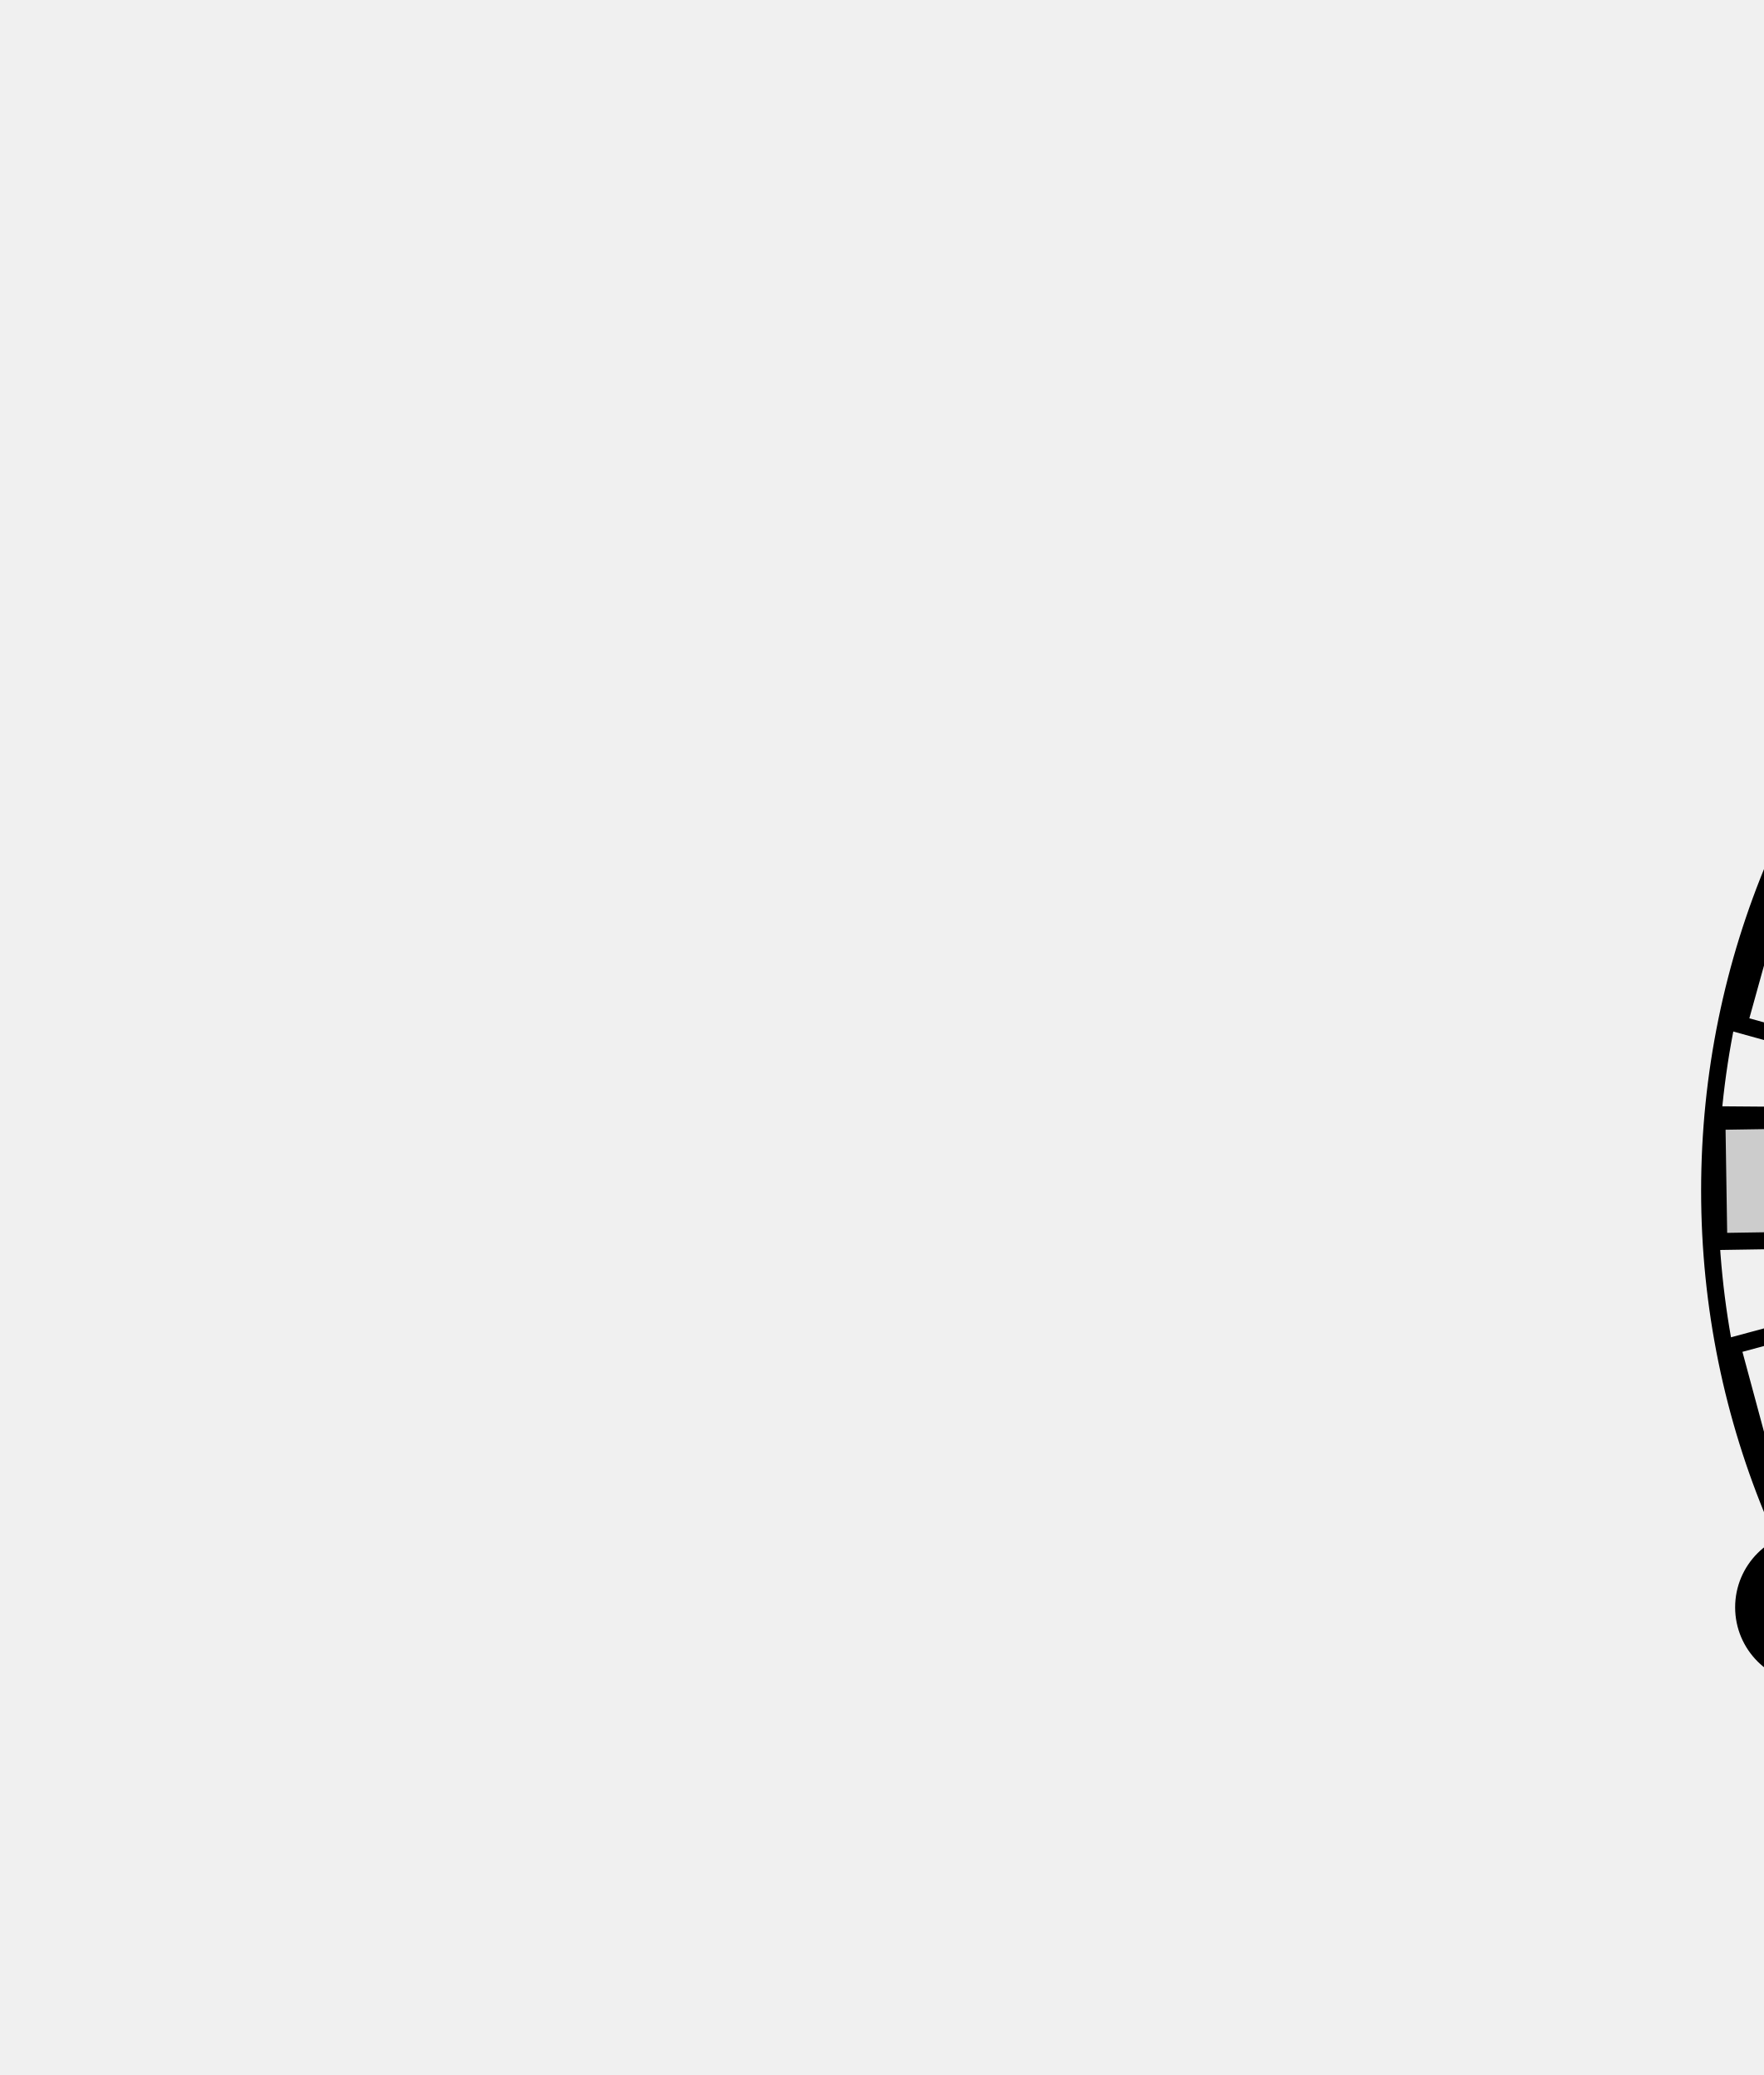
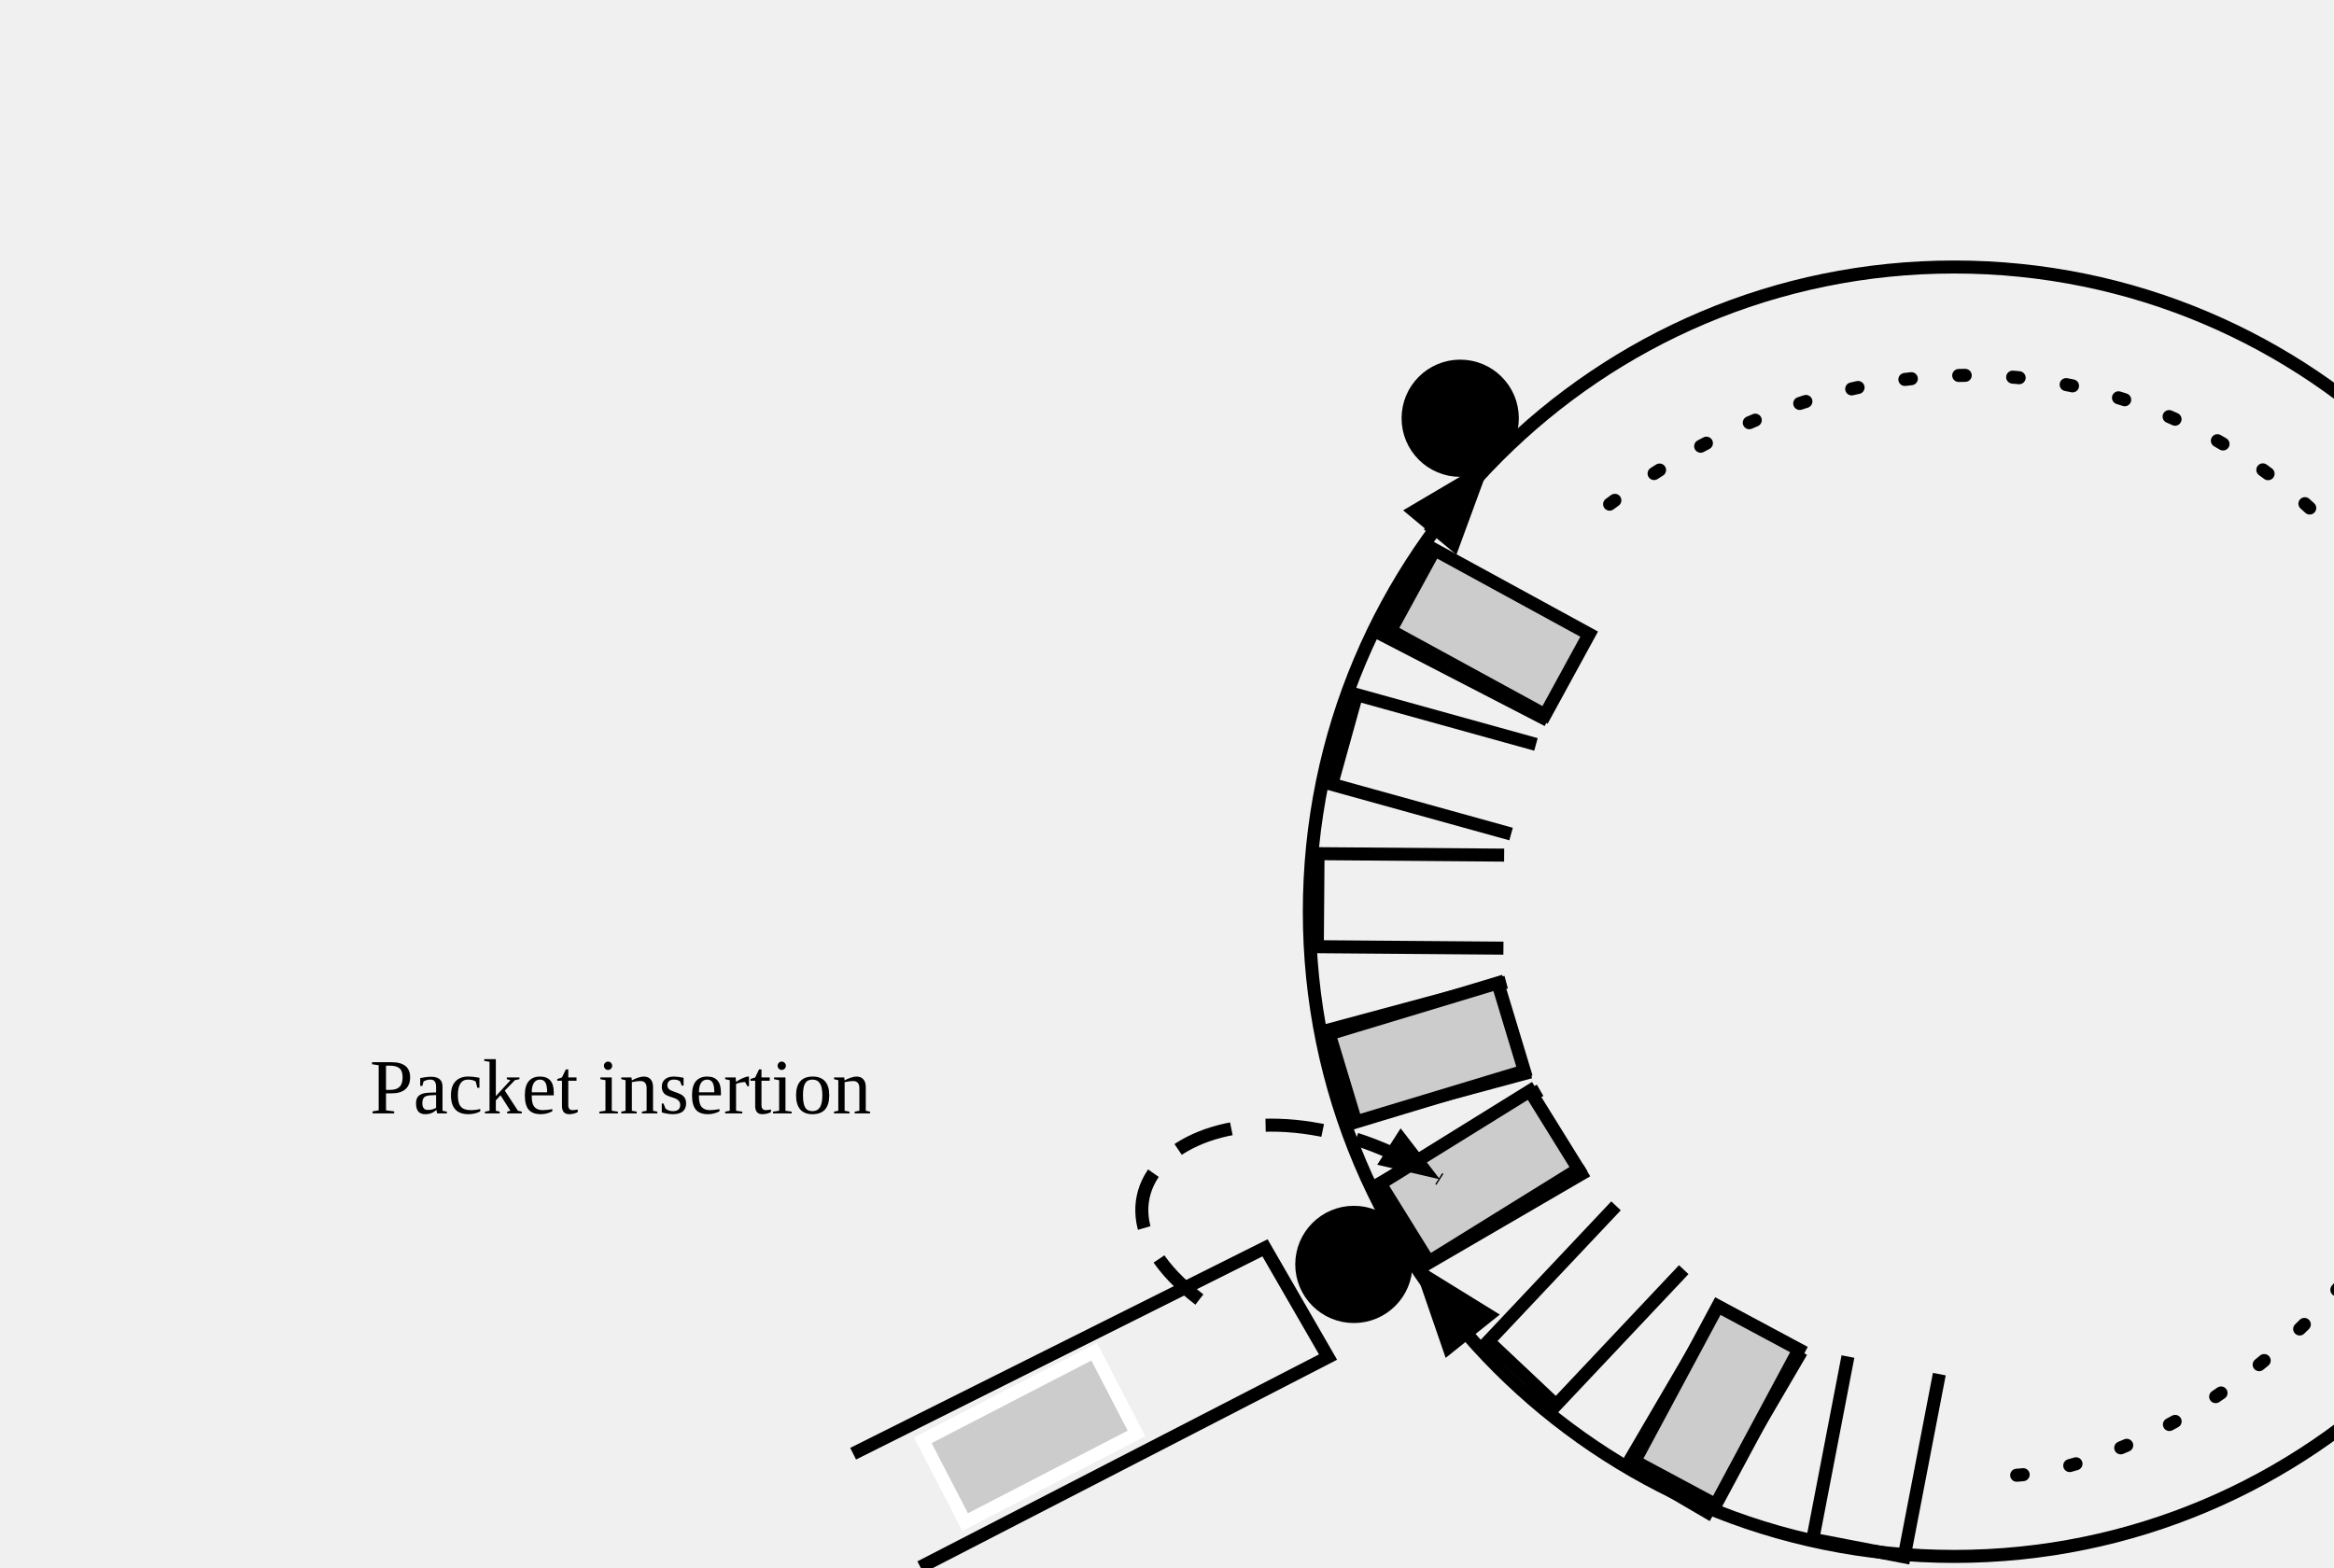
<svg xmlns="http://www.w3.org/2000/svg" xmlns:ns1="http://latexdraw.sourceforge.net/namespaces/latexdraw" version="1.1" baseProfile="full">
  <g>
-     <g ns1:type="circle" id="id2059340969">
+     <g ns1:type="circle" id="id664079355">
      <circle cx="300.0" cy="140.0" r="99.0" ns1:borderPos="outer" stroke-width="2.0" stroke="black" fill="none" />
    </g>
-     <g ns1:type="circle" id="id986337474">
-       <circle cx="213.0" cy="189.0" r="8.0" ns1:borderPos="outer" stroke-width="2.0" stroke="black" fill="black" />
+     <g ns1:type="circle" id="id889016392">
+       <circle cx="207.839" cy="194.161" r="8.0" ns1:borderPos="outer" stroke-width="2.0" stroke="black" fill="black" />
    </g>
-     <g ns1:type="circle" id="id479801910">
-       <circle cx="232.548" cy="66.806" r="8.0" ns1:borderPos="outer" stroke-width="2.0" stroke="black" fill="black" />
+     <g ns1:type="circle" id="id1709626527">
+       <circle cx="224.161" cy="64.226" r="8.0" ns1:borderPos="outer" stroke-width="2.0" stroke="black" fill="black" />
    </g>
-     <g ns1:type="joinedLines" id="id2018417148">
+     <g ns1:type="joinedLines" id="id1149787264">
      <polyline points="231.219,150.813 203.633,158.251 207.352,172.044 234.938,164.606 " stroke-width="2.0" stroke="black" fill="none" ns1:rotationAngle="0.0" />
    </g>
-     <g ns1:type="joinedLines" id="id1043963801">
+     <g ns1:type="joinedLines" id="id710550679">
      <polyline points="230.908,131.311 202.338,131.086 202.225,145.371 230.796,145.596 " stroke-width="2.0" stroke="black" fill="none" ns1:rotationAngle="0.0" />
    </g>
-     <g ns1:type="joinedLines" id="id1990275426">
+     <g ns1:type="joinedLines" id="id1213252006">
      <polyline points="235.791,114.31 208.259,106.671 204.44,120.437 231.971,128.076 " stroke-width="2.0" stroke="black" fill="none" ns1:rotationAngle="0.0" />
    </g>
-     <g ns1:type="joinedLines" id="id1341889552">
-       <polyline points="216.774,193.548 224.516,203.226 " stroke-width="2.0" stroke="black" ns1:rotationAngle="0.0" marker-start="url(#arrow0-1341889552)" />
+     <g ns1:type="joinedLines" id="id486955844">
+       <polyline points="216.774,193.548 224.516,203.226 " stroke-width="2.0" stroke="black" ns1:rotationAngle="0.0" marker-start="url(#arrow0-486955844)" />
    </g>
-     <g ns1:type="joinedLines" id="id741071799">
-       <polyline points="229.032,70.323 219.355,81.935 " stroke-width="2.0" stroke="black" ns1:rotationAngle="0.0" marker-start="url(#arrow0-741071799)" />
+     <g ns1:type="joinedLines" id="id1698214097">
+       <polyline points="229.032,70.323 219.355,81.935 " stroke-width="2.0" stroke="black" ns1:rotationAngle="0.0" marker-start="url(#arrow0-1698214097)" />
    </g>
-     <g ns1:type="joinedLines" id="id1660510550">
-       <polyline points="400,151.613 399.355,136.774 " stroke-width="2.0" stroke="black" ns1:rotationAngle="0.0" marker-start="url(#arrow0-1660510550)" />
+     <g ns1:type="joinedLines" id="id201144139">
+       <polyline points="400,151.613 399.355,136.774 " stroke-width="2.0" stroke="black" ns1:rotationAngle="0.0" marker-start="url(#arrow0-201144139)" />
    </g>
-     <g ns1:type="joinedLines" id="id896682042">
+     <g ns1:type="joinedLines" id="id64447691">
      <polyline points="244.15,97.911 218.769,84.791 212.209,97.481 237.59,110.601 " stroke-width="2.0" stroke="black" fill="none" ns1:rotationAngle="0.0" />
    </g>
-     <g ns1:type="joinedLines" id="id1725960136">
+     <g ns1:type="joinedLines" id="id822825897">
      <polyline points="248.082,185.166 228.482,205.956 238.877,215.755 258.476,194.966 " stroke-width="2.0" stroke="black" fill="none" ns1:rotationAngle="0.0" />
    </g>
-     <g ns1:type="joinedLines" id="id819704218">
+     <g ns1:type="joinedLines" id="id1708512825">
      <polyline points="264.207,200.33 249.777,224.989 262.106,232.205 276.537,207.545 " stroke-width="2.0" stroke="black" fill="none" ns1:rotationAngle="0.0" />
    </g>
-     <g ns1:type="joinedLines" id="id1210222609">
+     <g ns1:type="joinedLines" id="id782880706">
      <polyline points="283.683,208.308 278.28,236.364 292.308,239.065 297.711,211.009 " stroke-width="2.0" stroke="black" fill="none" ns1:rotationAngle="0.0" />
    </g>
-     <g ns1:type="bezierCurve" id="id1258203863">
+     <g ns1:type="bezierCurve" id="id1061275264">
      <path d="M 247.097 77.419 C 311.549 29.597 381.281 75.717 380.645 138.71 C 380.009 201.703 323.932 228.937 305.161 226.452 " stroke-width="2.0" stroke="black" fill="none" stroke-linecap="round" stroke-dasharray="1, 7.292" ns1:rotationAngle="0.0" />
    </g>
-     <g ns1:type="rectangle" id="id1778703271" transform="rotate(-60.66675) translate(-322.5759 119.6722)">
+     <g ns1:type="rectangle" id="id1254989224" transform="rotate(-61.79429) translate(-329.1661 118.4457)">
      <rect x="250.032" y="208.742" width="27.032" height="14.129" ns1:borderPos="outer" stroke-width="2.0" stroke="black" fill="#cccccc" />
    </g>
-     <g ns1:type="circle" id="id1452465022">
-       <circle cx="398.032" cy="157.452" r="8.0" ns1:borderPos="outer" stroke-width="2.0" stroke="black" fill="black" />
+     <g ns1:type="circle" id="id1072179401">
+       <circle cx="406.419" cy="156.161" r="8.0" ns1:borderPos="outer" stroke-width="2.0" stroke="black" fill="black" />
    </g>
-     <g ns1:type="rectangle" id="id2040892296" transform="rotate(27.01473) translate(19.58252 -113.963)">
-       <rect x="213.903" y="90.677" width="27.032" height="14.129" ns1:borderPos="outer" stroke-width="2.0" stroke="black" fill="#cccccc" />
+     <g ns1:type="rectangle" id="id601226525" transform="rotate(28.6437) translate(18.5544 -121.5175)">
+       <rect x="215.194" y="90.032" width="27.032" height="14.129" ns1:borderPos="outer" stroke-width="2.0" stroke="black" fill="#cccccc" />
    </g>
-     <g ns1:type="rectangle" id="id2073015334" transform="rotate(-0.8877744) translate(-2.175029 3.322049)">
-       <rect x="201.968" y="131.645" width="27.032" height="14.129" ns1:borderPos="outer" stroke-width="2.0" stroke="black" fill="#cccccc" />
+     <g ns1:type="text" id="id1080740245" fill="black" ns1:position="bl">
+       <text x="269.677" y="280.645">Time t +1</text>
    </g>
-     <g ns1:type="text" id="id1001994934" fill="black" ns1:position="bl">
-       <text x="283.871" y="283.871">Time t+1</text>
+     <g ns1:type="joinedLines" id="id1230989510">
+       <polyline points="236.425,167.423 211.733,181.797 218.92,194.144 243.613,179.769 " stroke-width="2.0" stroke="black" fill="none" ns1:rotationAngle="0.287664473061554" />
+     </g>
+     <g ns1:type="rectangle" id="id840819388" transform="rotate(-27.34765) translate(-119.0278 47.95271)">
+       <rect x="143.258" y="213.581" width="29.613" height="14.129" ns1:borderPos="outer" stroke-width="2.0" stroke="white" fill="#cccccc" />
+     </g>
+     <g ns1:type="rectangle" id="id1112419807" transform="rotate(-31.79947) translate(-129.2784 92.5529)">
+       <rect x="213.581" y="173.581" width="27.032" height="14.129" ns1:borderPos="outer" stroke-width="2.0" stroke="black" fill="#cccccc" />
+     </g>
+     <g ns1:type="joinedLines" id="id1060726900">
+       <polyline points="130.968,223.226 194.194,191.613 203.871,208.387 141.29,240.645 " stroke-width="2.0" stroke="black" fill="none" ns1:rotationAngle="0.0" />
+     </g>
+     <g ns1:type="bezierCurve" id="id1001086135">
+       <path d="M 184.118 199.549 C 159.852 181.073 190.003 161.11 221.043 181.096 " stroke-width="2.0" stroke="black" fill="none" stroke-dasharray="8.819, 5.292" ns1:rotationAngle="0.9986261297606543" marker-end="url(#arrow1-1001086135)" />
+     </g>
+     <g ns1:type="text" id="id407725040" fill="black" ns1:position="bl">
+       <text x="56.774" y="170.968">Packet insertion</text>
+     </g>
+     <g ns1:type="rectangle" id="id1398821143" transform="rotate(-16.82179) translate(-56.14261 56.47154)">
+       <rect x="205.516" y="154.548" width="27.032" height="14.129" ns1:borderPos="outer" stroke-width="2.0" stroke="black" fill="#cccccc" />
    </g>
  </g>
  <defs>
-     <marker overflow="visible" orient="auto" id="arrow0-1341889552">
+     <marker overflow="visible" orient="auto" id="arrow0-486955844">
      <path d="M 0.0 0.0 L 7.452 2.661 L 7.452 0.0 L 7.452 -2.661 z " ns1:arrSizeNum="4.0" fill="black" />
    </marker>
-     <marker overflow="visible" orient="auto" id="arrow0-741071799">
+     <marker overflow="visible" orient="auto" id="arrow0-1698214097">
      <path d="M 0.0 0.0 L 7.452 2.661 L 7.452 0.0 L 7.452 -2.661 z " ns1:arrSizeNum="4.0" fill="black" />
    </marker>
-     <marker overflow="visible" orient="auto" id="arrow0-1660510550">
+     <marker overflow="visible" orient="auto" id="arrow0-201144139">
      <path d="M 0.0 0.0 L 7.452 2.661 L 7.452 0.0 L 7.452 -2.661 z " ns1:arrSizeNum="4.0" fill="black" />
+     </marker>
+     <marker overflow="visible" orient="auto" id="arrow1-1001086135">
+       <path d="M 0.0 0.0 L -4.652 1.661 L -4.652 0.0 L -4.652 -1.661 z " ns1:arrSizeNum="2.0" fill="black" />
    </marker>
  </defs>
</svg>
